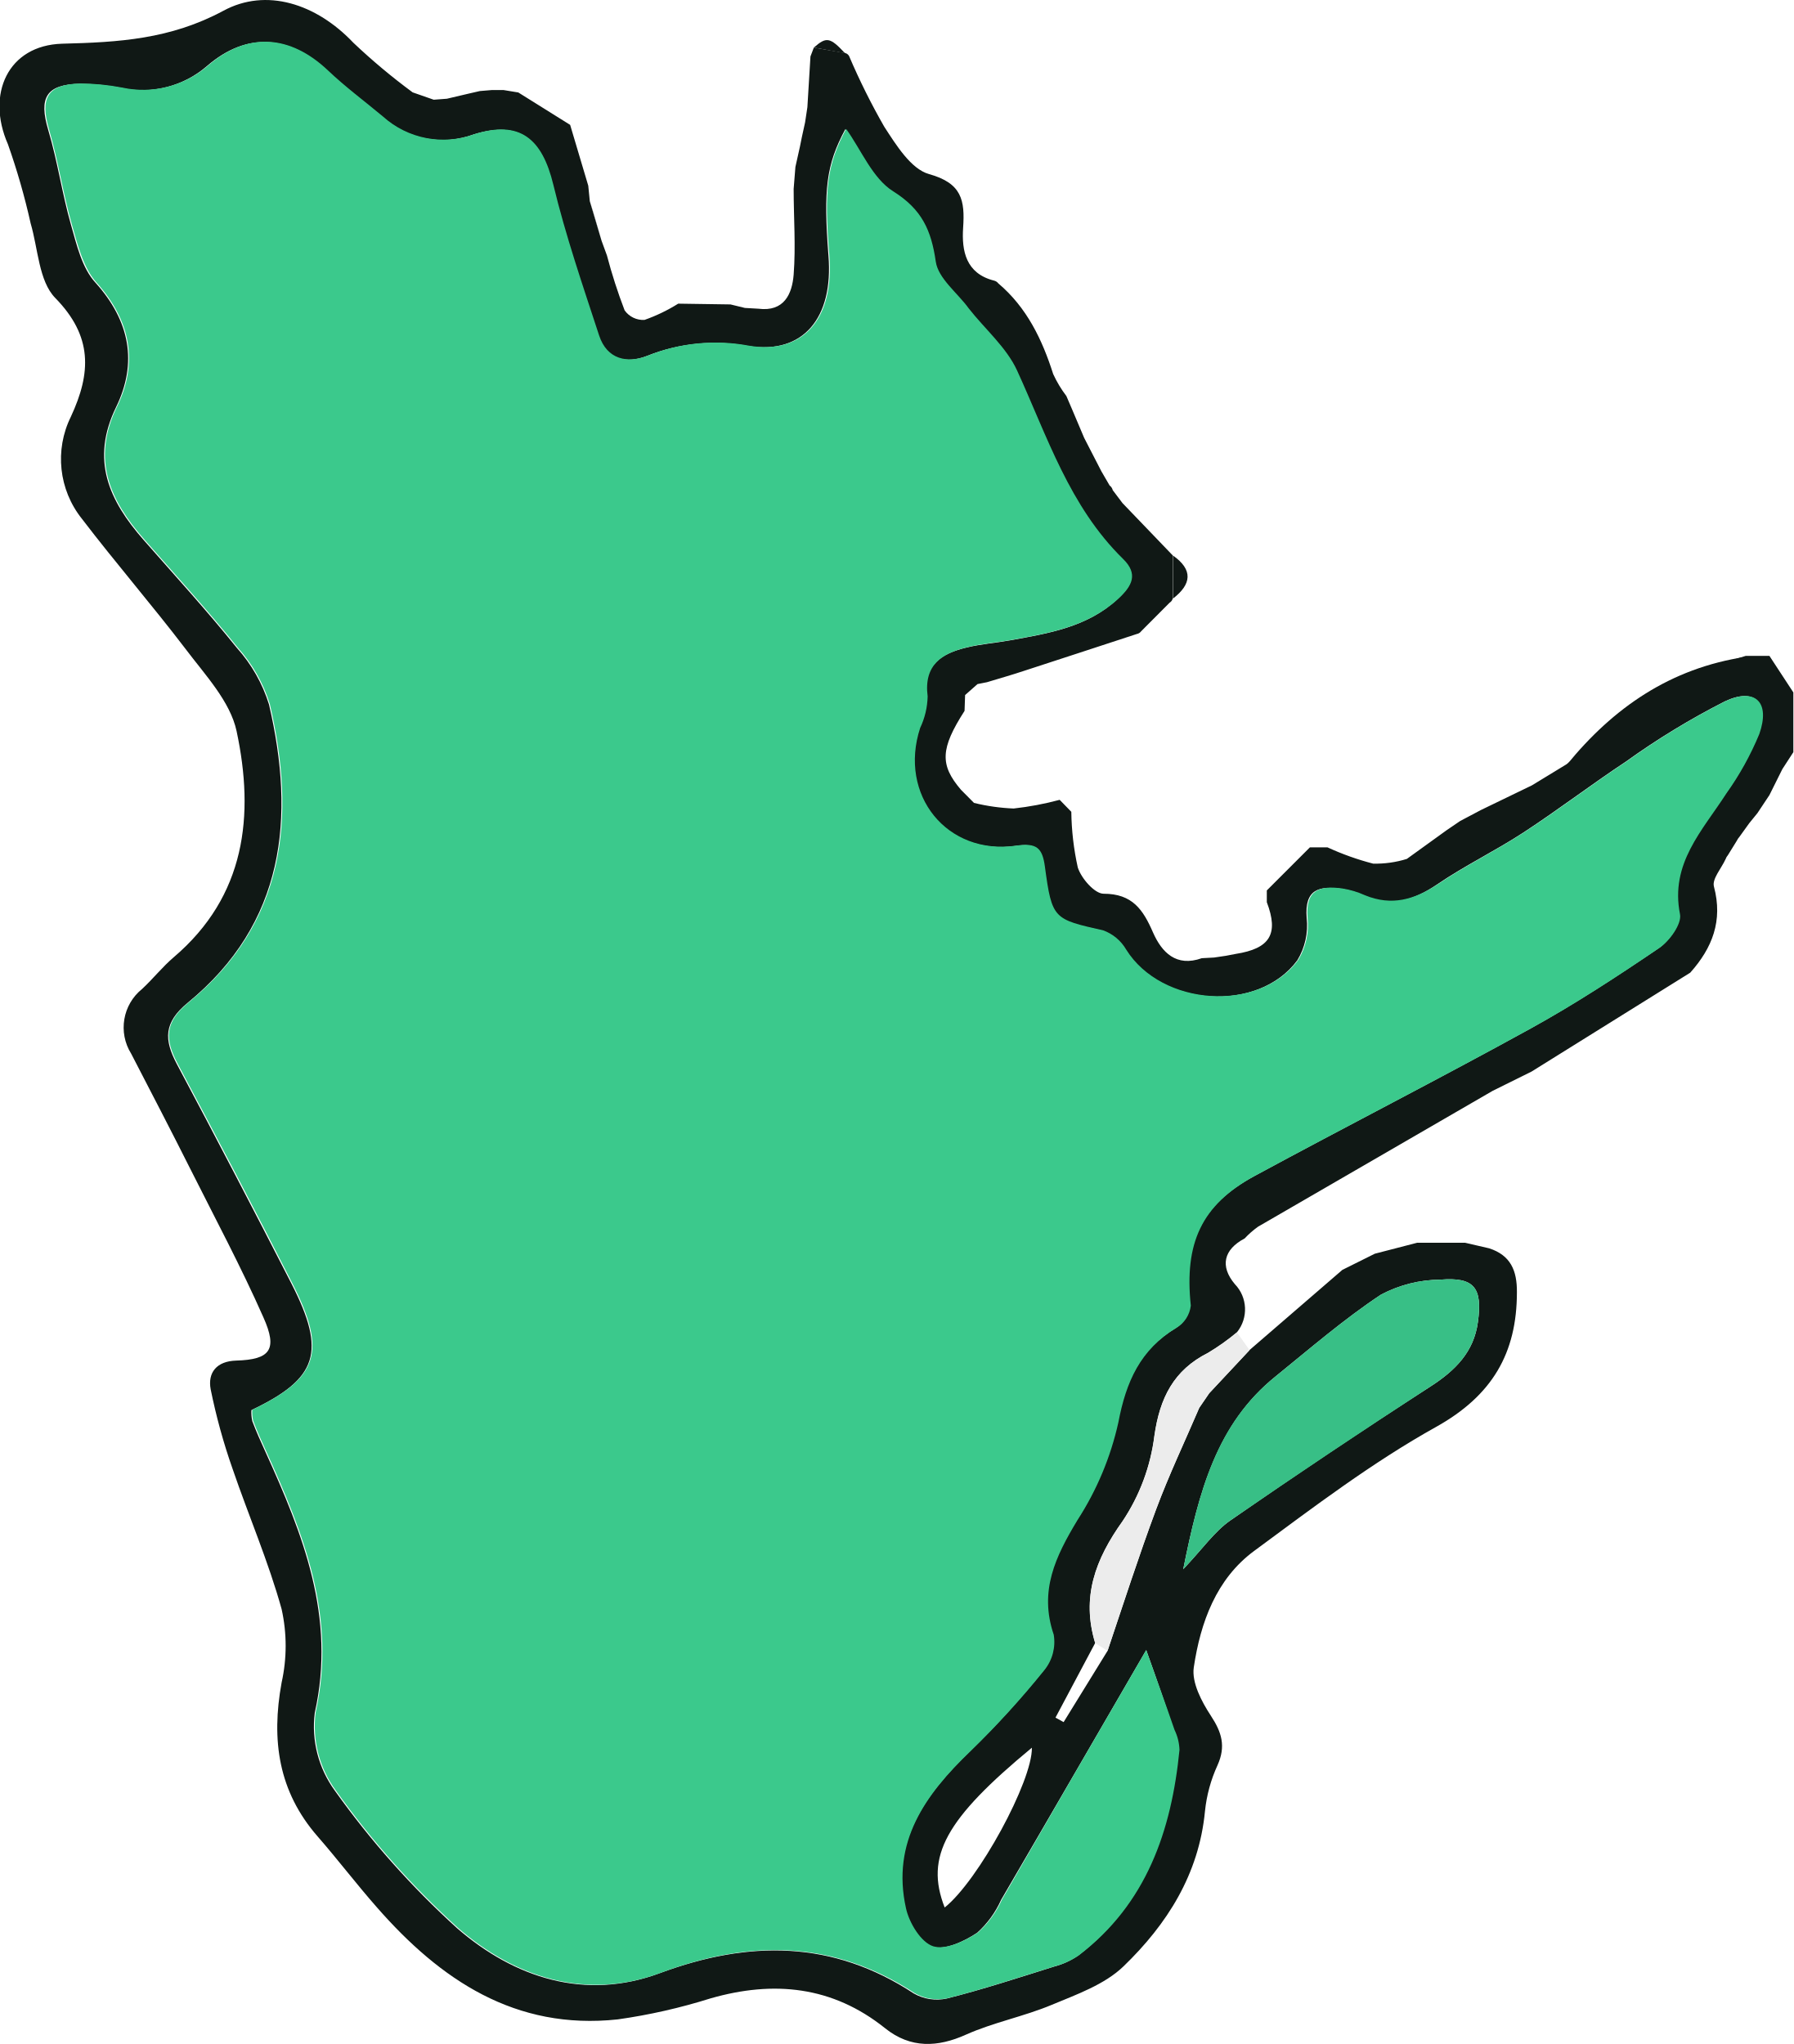
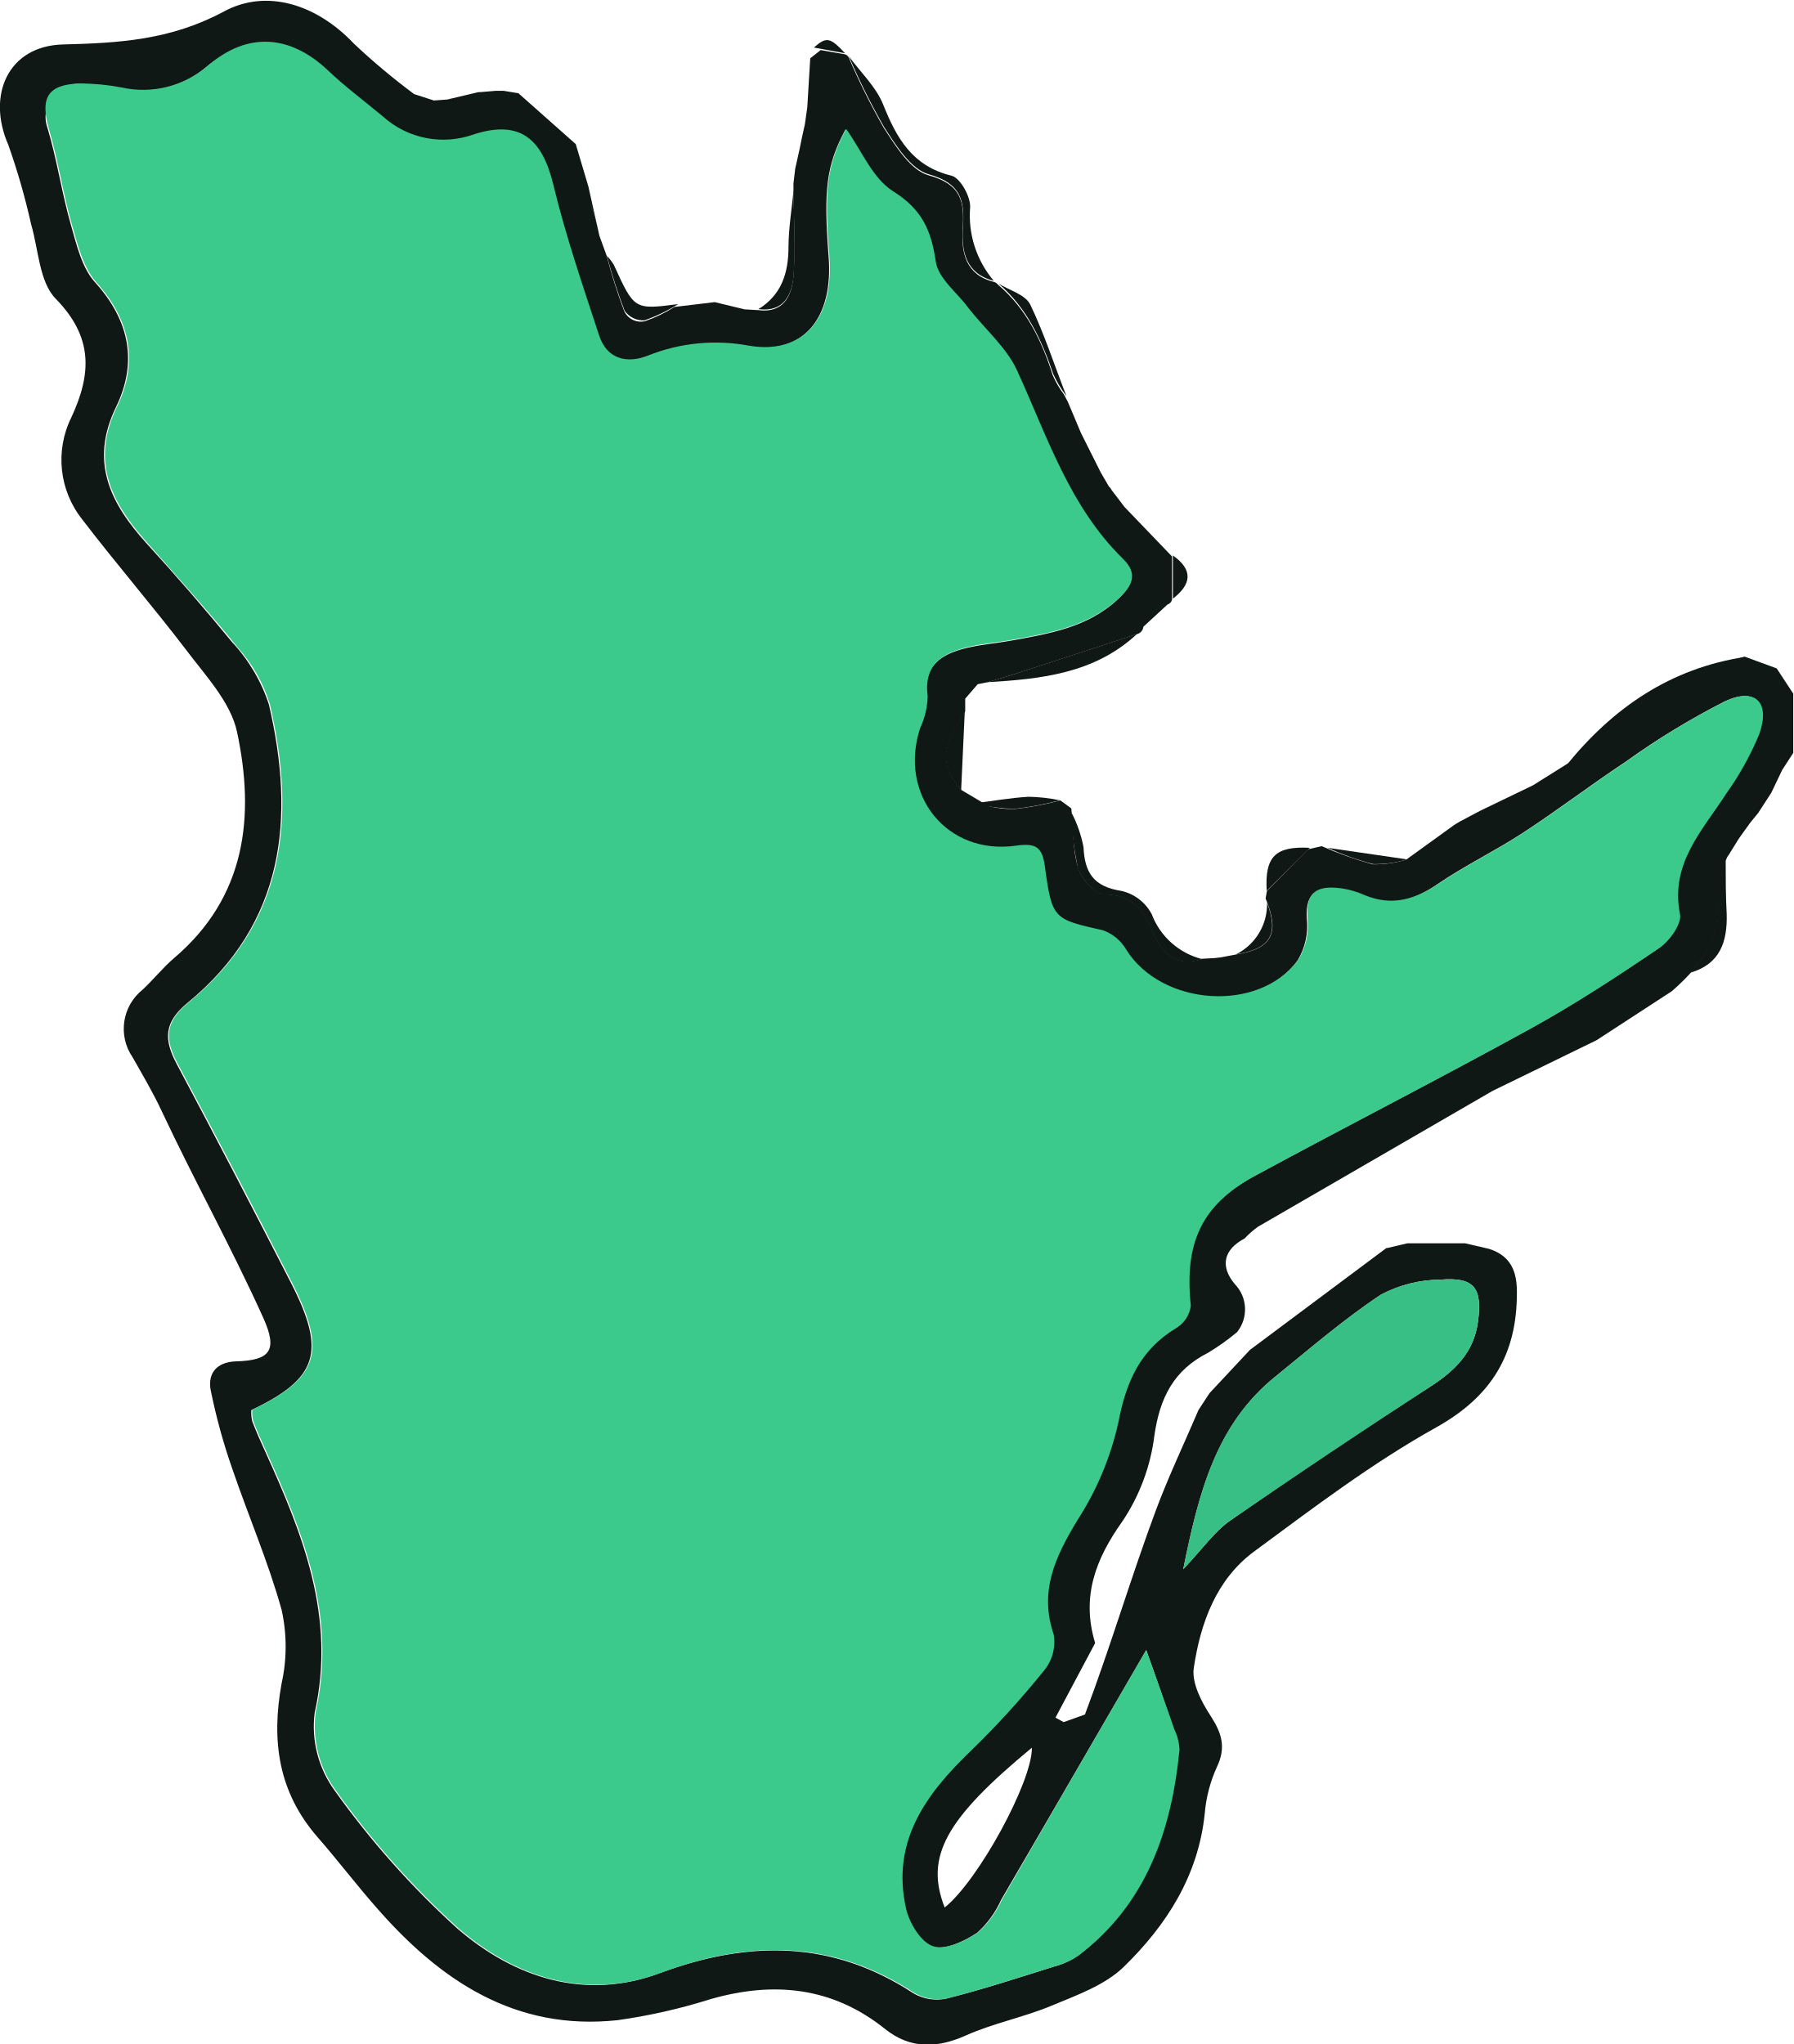
- <svg xmlns="http://www.w3.org/2000/svg" id="Layer_1" data-name="Layer 1" viewBox="0 0 163.28 186.12">
+ <svg xmlns="http://www.w3.org/2000/svg" id="Layer_1" data-name="Layer 1" viewBox="0 0 163.3 186.12">
  <defs>
-     <style>.cls-1{fill:#101815;}.cls-2{fill:#656666;}.cls-3{fill:#b7b7b7;}.cls-4{fill:#979798;}.cls-5{fill:#3bc98c;}.cls-6{fill:#38bf86;}.cls-7{fill:#ececec;}</style>
+     <style>.cls-1{fill:#101815;}.cls-2{fill:#656666;}.cls-3{fill:#b7b7b7;}.cls-4{fill:#979798;}.cls-5{fill:#3bc98c;}.cls-6{fill:#38bf86;}</style>
  </defs>
-   <path class="cls-1" d="M437.12,627.3l2.95-1.47,3.86-1h4.36l2.2.51c1.93.63,2.54,2,2.52,4,0,5.56-2.26,9.41-7.34,12.25-5.82,3.24-11.2,7.33-16.58,11.3-3.46,2.55-4.89,6.52-5.5,10.61-.2,1.37.71,3.11,1.55,4.39,1,1.52,1.39,2.79.61,4.52a13.25,13.25,0,0,0-1.14,4.18c-.55,5.75-3.46,10.31-7.42,14.13-1.71,1.65-4.24,2.55-6.52,3.5-2.55,1.07-5.33,1.6-7.85,2.73s-5,1.28-7.34-.6c-4.78-3.83-10.13-4.37-15.9-2.71a52.52,52.52,0,0,1-8.44,1.91c-9.31,1-16.13-3.58-21.93-10.21-1.85-2.1-3.55-4.34-5.4-6.46-3.56-4.09-4.23-8.75-3.27-14a15.4,15.4,0,0,0,0-6.69c-1.2-4.33-3-8.49-4.46-12.76a54.18,54.18,0,0,1-2-7.26c-.28-1.51.54-2.56,2.33-2.61,3.1-.09,3.79-1,2.47-3.94-2-4.53-4.36-8.95-6.59-13.39-1.79-3.56-3.62-7.09-5.45-10.62a4.5,4.5,0,0,1,1-5.89c1-.93,1.84-2,2.87-2.88,6.56-5.58,7.37-12.92,5.73-20.6-.58-2.7-2.86-5.11-4.63-7.46-3.05-4-6.39-7.86-9.46-11.88a8.71,8.71,0,0,1-1-9.28c1.86-4,2-7.33-1.43-10.83-1.49-1.54-1.55-4.47-2.23-6.78a62.11,62.11,0,0,0-2.07-7.21c-2-4.56,0-9,4.93-9.15,5.16-.13,9.85-.4,14.69-3,3.89-2.11,8.45-.66,11.84,2.92a57.19,57.19,0,0,0,5.39,4.51l1.92.67,1.2-.09,2-.47,1-.23,1.08-.09h1.08l1.34.22,4.72,2.95,1.65,5.54c.05.47.09.94.14,1.41.36,1.2.71,2.4,1.07,3.6l.49,1.34a48.44,48.44,0,0,0,1.61,5,2.07,2.07,0,0,0,1.81.87,15.45,15.45,0,0,0,3.07-1.48l4.76.07,1.31.32,1.23.07c2.35.3,3.07-1.35,3.21-3.1.2-2.59,0-5.21,0-7.81l.16-2,.41-1.84.18-.89.29-1.32.21-1.39.28-4.62L389,516l2.86.5a.57.57,0,0,1,.35.28,61.09,61.09,0,0,0,3.2,6.43c1.08,1.66,2.43,3.85,4.07,4.31,3,.83,3.28,2.39,3.11,4.89-.14,2.11.25,4.16,2.81,4.81a.68.68,0,0,1,.39.25c2.6,2.2,4,5.12,5,8.26a10.53,10.53,0,0,0,1.2,2l.57,1.33,1.05,2.48,1.57,3.05.75,1.29a.73.73,0,0,1,.28.42l.89,1.18,4.57,4.76c0,1.31,0,2.62,0,3.93a.57.57,0,0,1-.27.37l-2.6,2.61a.63.63,0,0,1-.4.25c-3.46,1.13-6.91,2.27-10.37,3.39-1.09.36-2.18.67-3.27,1l-.86.17-1.13,1-.05,1.44c-2.2,3.43-2.27,4.91-.33,7.18l1.19,1.2a18.15,18.15,0,0,0,3.61.51,28.07,28.07,0,0,0,4.19-.79l1.06,1.09a24.84,24.84,0,0,0,.59,5.07c.32,1,1.54,2.39,2.35,2.39,2.63,0,3.6,1.46,4.5,3.53.8,1.81,2.11,3.17,4.44,2.34l1.12-.06,1.08-.16.89-.17c3.13-.49,3.93-1.82,2.83-4.71l0-1.07,3.92-3.92h1.61a24.78,24.78,0,0,0,4.15,1.48,9.56,9.56,0,0,0,3.07-.43l3.63-2.62,1.22-.83,1.89-1,4.65-2.25,3.15-1.92c5-4,10-8,16.32-9.87H476c.72,1.11,1.45,2.22,2.18,3.33v5.44l-1,1.54L476,584.07l-1.09,1.64-.74.91-.9,1.25a1.41,1.41,0,0,0-.24.36l-.81,1.31a1.07,1.07,0,0,0-.21.36c-.38.84-1.25,1.81-1.06,2.5.83,3.11-.15,5.59-2.16,7.84l-14.44,9L450.8,611q-10.68,6.18-21.36,12.37a8.21,8.21,0,0,0-1.22,1.07c-1.9,1-2.27,2.52-.89,4.16a3.31,3.31,0,0,1,.2,4.37,20.8,20.8,0,0,1-2.64,1.88c-3.13,1.58-4.4,4.11-4.89,7.56a18,18,0,0,1-2.89,7.76c-2.49,3.49-3.77,6.93-2.5,11.11L411,668.07l.74.41,4-6.49c1.46-4.3,2.84-8.63,4.42-12.88,1.17-3.14,2.61-6.17,3.93-9.25l.91-1.33,3.68-3.94Zm-17.86,34.62c-4.43,7.62-8.8,15.19-13.21,22.74a8.94,8.94,0,0,1-2.18,3c-1.18.79-3,1.64-4.09,1.26s-2.18-2.13-2.47-3.45c-1.35-6,1.76-10.37,5.87-14.31a81.46,81.46,0,0,0,6.74-7.4,4.07,4.07,0,0,0,.84-3.21c-1.36-4,.15-7.13,2.17-10.45a27.21,27.21,0,0,0,3.71-8.86c.71-3.74,2-6.67,5.32-8.65a2.72,2.72,0,0,0,1.28-2c-.6-5.67.95-9.16,5.82-11.81,8.36-4.53,16.83-8.85,25.16-13.44,4-2.21,7.88-4.74,11.68-7.32.94-.64,2.05-2.19,1.88-3.07-.92-4.68,2-7.66,4.22-11a27.15,27.15,0,0,0,3-5.41c1-2.91-.32-4.3-3.07-3a69.19,69.19,0,0,0-9,5.48c-3.16,2.09-6.18,4.4-9.35,6.47-2.56,1.67-5.33,3-7.86,4.73-2.12,1.43-4.18,2.07-6.62,1a8,8,0,0,0-2.07-.62c-2-.27-3.37,0-3.16,2.65a6.13,6.13,0,0,1-.85,3.86c-3.58,4.85-12.44,4.21-15.66-.94a4,4,0,0,0-2.11-1.76c-4.5-1-4.65-1-5.29-5.77-.23-1.74-.75-2.21-2.61-1.94-6.31.91-10.72-4.61-8.75-10.72a7.08,7.08,0,0,0,.68-2.87c-.38-2.88,1.32-3.93,3.63-4.48,1.31-.32,2.68-.42,4-.66,3.47-.63,7-1.2,9.73-3.75,1.28-1.18,1.83-2.26.43-3.63-4.89-4.79-6.9-11.16-9.65-17.16-1-2.11-2.92-3.76-4.4-5.65-1.08-1.39-2.81-2.72-3-4.26-.41-2.85-1.26-4.76-3.88-6.4-1.88-1.18-2.9-3.76-4.28-5.68-1.73,3.24-2,5.43-1.53,11.52.46,5.65-2.29,9-7.29,8.22a16.55,16.55,0,0,0-9.23.9c-1.88.74-3.72.35-4.44-1.83-1.49-4.55-3.05-9.09-4.17-13.73-1-4.21-3-5.9-7.17-4.61a8.21,8.21,0,0,1-8.34-1.6c-1.66-1.4-3.41-2.7-5-4.19-3.45-3.27-7.33-3.55-10.93-.45a9,9,0,0,1-7.84,2,20.74,20.74,0,0,0-3.76-.37c-3.07.06-3.74,1.27-2.87,4.2s1.26,5.79,2.07,8.63c.53,1.85,1,3.95,2.25,5.3,3.12,3.48,3.82,7.26,1.87,11.29-2.36,4.83-.65,8.53,2.48,12.1,2.86,3.26,5.79,6.47,8.51,9.85a13.86,13.86,0,0,1,2.92,5.14c2.41,10.33,1.45,19.92-7.39,27.16-2.21,1.81-2.17,3.37-1,5.59,3.53,6.63,7,13.29,10.44,20,3.18,6.24,2.39,8.63-3.65,11.51a3.59,3.59,0,0,0,.08,1c.35.93.76,1.84,1.17,2.74,3.44,7.57,6.47,15.11,4.52,23.82a9.91,9.91,0,0,0,1.84,7.11,78.12,78.12,0,0,0,11.13,12.52c5.21,4.51,11.65,6.62,18.47,4.07,8.12-3,15.71-3,23.1,1.86a4.22,4.22,0,0,0,3,.46c3.29-.83,6.53-1.89,9.77-2.91a7,7,0,0,0,2.19-1c6.13-4.71,8.42-11.34,9.15-18.7a4.52,4.52,0,0,0-.45-1.82C421.06,667,420.26,664.72,419.26,661.92Zm3.37-7.36c1.78-1.88,2.84-3.43,4.27-4.43q9-6.25,18.24-12.21c2.25-1.45,3.95-3.13,4.32-5.87.43-3.12-.33-4.11-3.41-3.86a11.75,11.75,0,0,0-5.41,1.36c-3.37,2.23-6.45,4.9-9.6,7.45C425.67,641.33,424.05,647.5,422.63,654.56Zm-21.72,30.8c3.07-2.44,8-11.52,7.94-14.55C401,677.3,399.09,680.71,400.91,685.36Z" transform="translate(-314.9 -511.67)" />
+   <path class="cls-1" d="M441.13,625.31l.08,0,1.83-.43h5.25l2.2.51c1.93.63,2.54,2,2.52,4,0,5.56-2.26,9.41-7.34,12.25-5.82,3.24-11.2,7.33-16.58,11.3-3.46,2.55-4.89,6.52-5.5,10.61-.2,1.37.71,3.11,1.55,4.39,1,1.55,1.41,2.85.55,4.64a12.72,12.72,0,0,0-1.1,4.21c-.58,5.67-3.48,10.19-7.4,14-1.71,1.65-4.24,2.55-6.52,3.5-2.55,1.07-5.33,1.6-7.85,2.73s-5,1.28-7.34-.6c-4.78-3.83-10.13-4.37-15.9-2.71a52.52,52.52,0,0,1-8.44,1.91c-9.31,1-16.13-3.58-21.93-10.21-1.85-2.1-3.55-4.34-5.4-6.46-3.56-4.09-4.23-8.75-3.27-14a15.4,15.4,0,0,0,0-6.69c-1.2-4.33-3-8.49-4.46-12.76a54.18,54.18,0,0,1-2-7.26c-.28-1.51.54-2.56,2.33-2.61,3.1-.09,3.79-1,2.47-3.94-2.87-6.37-6.28-12.5-9.25-18.83-.79-1.7-1.75-3.31-2.67-4.94a4.56,4.56,0,0,1,.92-6.13c1-.93,1.84-2,2.87-2.88,6.56-5.58,7.37-12.92,5.73-20.6-.58-2.7-2.86-5.11-4.63-7.46-3.05-4-6.39-7.86-9.46-11.88a8.71,8.71,0,0,1-1-9.28c1.86-4,2-7.33-1.43-10.83-1.49-1.54-1.55-4.47-2.23-6.78a62.11,62.11,0,0,0-2.07-7.21c-2-4.56,0-9,4.93-9.15,5.16-.13,9.85-.4,14.69-3,3.89-2.11,8.45-.66,11.84,2.92a60.74,60.74,0,0,0,5.49,4.6l1.8.58,1.22-.09,2.83-.67.14,0,1.42-.12.74,0,1.34.22,5.22,4.63,1.15,3.86v0l1,4.48.67,1.84a49.15,49.15,0,0,0,1.58,5,1.66,1.66,0,0,0,1.92.94,12.54,12.54,0,0,0,2.66-1.29l3.67-.44,2.73.66,1.23.07c2.35.3,3.07-1.35,3.21-3.1.21-2.79,0-5.61,0-8.41l.16-1.36.41-1.84.18-.89.29-1.32.22-1.54.27-4.47.95-.75,2.2.38a.57.57,0,0,1,.35.28,61.09,61.09,0,0,0,3.2,6.43c1.08,1.66,2.43,3.85,4.07,4.31,3,.83,3.28,2.39,3.11,4.89-.14,2.11.25,4.16,2.81,4.81a.68.68,0,0,1,.39.25c2.6,2.2,4,5.12,5,8.26a8.2,8.2,0,0,0,1,1.72l.38.71c.4.94.79,1.89,1.19,2.83l1.8,3.59.75,1.29a.76.76,0,0,1,.23.3l1.19,1.56,4.32,4.5c0,1.31,0,2.62,0,3.93a.61.61,0,0,1-.42.45L419,568.74a.76.76,0,0,1-.58.67c-3.46,1.13-6.91,2.27-10.37,3.39-1.09.36-2.18.67-3.27,1l-.86.17-1.14,1.32,0,1.16c-2.2,3.43-2.27,4.9-.34,7.16l2.46,1.46a9.42,9.42,0,0,0,2.35.27,28.07,28.07,0,0,0,4.19-.79l1,.73c.22,1.81.09,3.73.63,5.43.32,1,1.54,2.39,2.35,2.39,2.63,0,3.6,1.46,4.5,3.53.8,1.81,2.11,3.17,4.44,2.34l1.12-.06.6-.07,1.37-.26c3.27-.52,4-1.94,2.68-5.1l.12-.68L434,589l1.24-.28a35,35,0,0,0,4.63,1.65,9.56,9.56,0,0,0,3.07-.43l4.36-3.15.49-.3,1.89-1,4.79-2.31,3.19-2c4.95-3.93,9.89-7.88,16.09-9.72l2.91,1.07,1.51,2.3,0,5.4-1,1.54-1,2.09-1.18,1.82-.74.91-.9,1.25-.17.25-.88,1.42a1.07,1.07,0,0,0-.21.36c-.38.84-1.25,1.81-1.06,2.5,1,3.92-.77,6.83-3.92,9.56l-6.85,4.46L450.8,611q-10.68,6.18-21.36,12.37a8.21,8.21,0,0,0-1.22,1.07c-1.9,1-2.27,2.52-.89,4.16a3.31,3.31,0,0,1,.2,4.37,20.8,20.8,0,0,1-2.64,1.88c-3.13,1.58-4.4,4.11-4.89,7.56a18,18,0,0,1-2.89,7.76c-2.49,3.49-3.77,6.93-2.5,11.11L411,668.07l.74.41,1.94-.69c2.33-6.17,4.19-12.51,6.49-18.68,1.15-3.07,2.55-6,3.85-9.05l1-1.53,3.68-3.94Zm-21.87,36.61c-4.43,7.62-8.8,15.19-13.21,22.74a8.94,8.94,0,0,1-2.18,3c-1.18.79-3,1.64-4.09,1.26s-2.18-2.13-2.47-3.45c-1.35-6,1.76-10.37,5.87-14.31a81.46,81.46,0,0,0,6.74-7.4,4.07,4.07,0,0,0,.84-3.21c-1.36-4,.15-7.13,2.17-10.45a27.21,27.21,0,0,0,3.71-8.86c.71-3.74,2-6.67,5.32-8.65a2.72,2.72,0,0,0,1.28-2c-.6-5.67.95-9.16,5.82-11.81,8.36-4.53,16.83-8.85,25.16-13.44,4-2.21,7.88-4.74,11.68-7.32.94-.64,2.05-2.19,1.88-3.07-.92-4.68,2-7.66,4.22-11a27.15,27.15,0,0,0,3-5.41c1-2.91-.32-4.3-3.07-3a69.19,69.19,0,0,0-9,5.48c-3.16,2.09-6.18,4.4-9.35,6.47-2.56,1.67-5.33,3-7.86,4.73-2.18,1.48-4.31,2.1-6.84.94a6.63,6.63,0,0,0-2-.55c-1.87-.21-3.16.17-3,2.68a6.13,6.13,0,0,1-.85,3.86c-3.58,4.85-12.44,4.21-15.66-.94a4,4,0,0,0-2.11-1.76c-4.5-1-4.65-1-5.29-5.77-.23-1.74-.75-2.21-2.61-1.94-6.31.91-10.72-4.61-8.75-10.72a7.08,7.08,0,0,0,.68-2.87c-.38-2.88,1.32-3.93,3.63-4.48,1.31-.32,2.68-.42,4-.66,3.47-.63,7-1.2,9.73-3.75,1.28-1.18,1.83-2.26.43-3.63-4.89-4.79-6.9-11.16-9.65-17.16-1-2.11-2.92-3.76-4.4-5.65-1.08-1.39-2.81-2.72-3-4.26-.41-2.85-1.26-4.76-3.88-6.4-1.88-1.18-2.9-3.76-4.28-5.68-1.73,3.24-2,5.43-1.53,11.52.46,5.65-2.29,9-7.29,8.22a16.55,16.55,0,0,0-9.23.9c-1.88.74-3.72.35-4.44-1.83-1.53-4.67-3.13-9.32-4.26-14.09A5.65,5.65,0,0,0,357.9,524a8.18,8.18,0,0,1-8.2-1.64c-1.66-1.4-3.41-2.7-5-4.19a8.16,8.16,0,0,0-11-.41,9,9,0,0,1-7.81,1.93,21.66,21.66,0,0,0-3.67-.38,3,3,0,0,0-3,4c.87,2.89,1.3,5.92,2.13,8.82.53,1.85,1,3.95,2.25,5.3,3.12,3.48,3.82,7.26,1.87,11.29-2.44,5-.53,8.79,2.81,12.47q4,4.38,7.74,8.94a15.32,15.32,0,0,1,3.36,5.68c2.41,10.33,1.45,19.92-7.39,27.16-2.21,1.81-2.17,3.37-1,5.59,3.53,6.63,7,13.29,10.44,20,3.18,6.24,2.39,8.63-3.65,11.51a3.59,3.59,0,0,0,.08,1c.35.93.76,1.84,1.17,2.74,3.44,7.57,6.47,15.11,4.52,23.82a9.91,9.91,0,0,0,1.84,7.11,78.12,78.12,0,0,0,11.13,12.52c5.21,4.51,11.65,6.62,18.47,4.07,8.12-3,15.71-3,23.1,1.86a4.22,4.22,0,0,0,3,.46c3.29-.83,6.53-1.89,9.77-2.91a7,7,0,0,0,2.19-1c6.13-4.71,8.42-11.34,9.15-18.7a4.52,4.52,0,0,0-.45-1.82C421.06,667,420.26,664.72,419.26,661.92Zm3.37-7.36c1.78-1.88,2.84-3.43,4.27-4.43q9-6.25,18.24-12.21c2.25-1.45,3.95-3.13,4.32-5.87.43-3.12-.33-4.11-3.41-3.86a11.75,11.75,0,0,0-5.41,1.36c-3.37,2.23-6.45,4.9-9.6,7.45C425.67,641.33,424.05,647.5,422.63,654.56Zm-21.72,30.8c3.07-2.44,8-11.52,7.94-14.55C401,677.3,399.09,680.71,400.91,685.36Z" transform="translate(-314.9 -511.67)" />
+   <path class="cls-1" d="M405.38,537.24c-2.56-.65-2.95-2.7-2.81-4.81.17-2.5-.15-4.06-3.11-4.89-1.64-.46-3-2.65-4.07-4.31a61.09,61.09,0,0,1-3.2-6.43c1.06,1.45,2.47,2.77,3.12,4.39,1.23,3.08,2.66,5.61,6.23,6.48.78.2,1.73,1.89,1.69,2.86A9.18,9.18,0,0,0,405.38,537.24Z" transform="translate(-314.9 -511.67)" />
+   <path class="cls-1" d="M424.34,599c-2.33.83-3.64-.53-4.44-2.34-.9-2.07-1.87-3.54-4.5-3.53-.81,0-2-1.4-2.35-2.39a24.84,24.84,0,0,1-.59-5.07,11.62,11.62,0,0,1,1.09,3.12c.1,2.35.93,3.62,3.44,4a4.16,4.16,0,0,1,2.77,2.12A6.65,6.65,0,0,0,424.34,599Z" transform="translate(-314.9 -511.67)" />
  <path class="cls-1" d="M473.84,571.48c-6.3,1.86-11.3,5.89-16.32,9.87C461.78,576.1,467,572.51,473.84,571.48Z" transform="translate(-314.9 -511.67)" />
+   <path class="cls-1" d="M404.78,573.79c1.09-.32,2.18-.63,3.27-1,3.46-1.12,6.91-2.26,10.37-3.39C414.55,573,409.7,573.5,404.78,573.79Z" transform="translate(-314.9 -511.67)" />
+   <path class="cls-1" d="M387.16,528.91c0,2.6.2,5.22,0,7.81-.14,1.75-.86,3.4-3.21,3.1,2.12-1.31,2.74-3.3,2.74-5.69C386.7,532.39,387,530.65,387.16,528.91Z" transform="translate(-314.9 -511.67)" />
+   <path class="cls-1" d="M468.8,600.24c2-2.25,3-4.73,2.16-7.84-.19-.69.68-1.66,1.06-2.5,0,1.67,0,3.34.09,5C472.18,597.42,471.51,599.46,468.8,600.24Z" transform="translate(-314.9 -511.67)" />
+   <path class="cls-1" d="M412,547.74a10.53,10.53,0,0,1-1.2-2c-1.06-3.14-2.43-6.06-5-8.26,1,.64,2.46,1,2.91,1.94C410,542.1,410.92,545,412,547.74Z" transform="translate(-314.9 -511.67)" />
+   <path class="cls-1" d="M376.65,539.36a15.45,15.45,0,0,1-3.07,1.48,2.07,2.07,0,0,1-1.81-.87,48.44,48.44,0,0,1-1.61-5,4.48,4.48,0,0,1,.63.82C372.65,539.88,372.65,539.88,376.65,539.36Z" transform="translate(-314.9 -511.67)" />
+   <path class="cls-1" d="M443,589.92a9.56,9.56,0,0,1-3.07.43,24.78,24.78,0,0,1-4.15-1.48Z" transform="translate(-314.9 -511.67)" />
+   <path class="cls-1" d="M411.4,584.54a28.07,28.07,0,0,1-4.19.79,18.15,18.15,0,0,1-3.61-.51c1.65-.21,3.29-.5,4.95-.6A15.46,15.46,0,0,1,411.4,584.54Z" transform="translate(-314.9 -511.67)" />
+   <path class="cls-1" d="M434.15,588.87l-3.92,3.92C430.05,589.68,431,588.7,434.15,588.87Z" transform="translate(-314.9 -511.67)" />
+   <path class="cls-1" d="M402.41,583.62c-1.94-2.27-1.87-3.75.33-7.18Z" transform="translate(-314.9 -511.67)" />
+   <path class="cls-1" d="M430.26,593.86c1.1,2.89.3,4.22-2.83,4.71A5.1,5.1,0,0,0,430.26,593.86Z" transform="translate(-314.9 -511.67)" />
  <path class="cls-2" d="M368.46,528.58,366.81,523Z" transform="translate(-314.9 -511.67)" />
  <path class="cls-2" d="M454.37,583.27l-4.65,2.25Z" transform="translate(-314.9 -511.67)" />
  <path class="cls-2" d="M388.69,516.89l-.28,4.62C388.5,520,388.6,518.43,388.69,516.89Z" transform="translate(-314.9 -511.67)" />
  <path class="cls-1" d="M421.69,566.18c0-1.31,0-2.62,0-3.93C423.55,563.56,423.39,564.87,421.69,566.18Z" transform="translate(-314.9 -511.67)" />
  <path class="cls-3" d="M443.93,624.84l-3.86,1Z" transform="translate(-314.9 -511.67)" />
  <path class="cls-2" d="M418.82,569.16l2.6-2.61Z" transform="translate(-314.9 -511.67)" />
  <path class="cls-4" d="M450.8,611l3.56-1.74Z" transform="translate(-314.9 -511.67)" />
  <path class="cls-2" d="M369.67,533.59c-.36-1.2-.71-2.4-1.07-3.6C369,531.19,369.31,532.39,369.67,533.59Z" transform="translate(-314.9 -511.67)" />
  <path class="cls-1" d="M391.84,516.52,389,516C390.14,515,390.47,515.05,391.84,516.52Z" transform="translate(-314.9 -511.67)" />
  <path class="cls-2" d="M413.62,551.55l-1.05-2.48Z" transform="translate(-314.9 -511.67)" />
  <path class="cls-3" d="M450.49,625.34l-2.2-.51Z" transform="translate(-314.9 -511.67)" />
  <path class="cls-2" d="M387.73,525.11l-.41,1.84Z" transform="translate(-314.9 -511.67)" />
  <path class="cls-2" d="M357.61,520.19l-2,.47Z" transform="translate(-314.9 -511.67)" />
  <path class="cls-2" d="M354.42,520.75l-1.92-.67Z" transform="translate(-314.9 -511.67)" />
  <path class="cls-4" d="M474.92,585.71l1.09-1.64Z" transform="translate(-314.9 -511.67)" />
  <path class="cls-4" d="M473.28,587.87l.9-1.25Z" transform="translate(-314.9 -511.67)" />
-   <path class="cls-2" d="M425.46,598.9" transform="translate(-314.9 -511.67)" />
+   <path class="cls-2" d="M426.54,598.74l-1.08.16Z" transform="translate(-314.9 -511.67)" />
  <path class="cls-2" d="M447.83,586.47l-1.22.83Z" transform="translate(-314.9 -511.67)" />
  <path class="cls-4" d="M472.23,589.54l.81-1.31Z" transform="translate(-314.9 -511.67)" />
  <path class="cls-2" d="M402.79,575l1.13-1Z" transform="translate(-314.9 -511.67)" />
  <path class="cls-2" d="M417.11,557.49l-.89-1.18Z" transform="translate(-314.9 -511.67)" />
  <path class="cls-2" d="M415.94,555.89l-.75-1.29Z" transform="translate(-314.9 -511.67)" />
  <path class="cls-2" d="M382.72,539.75l-1.31-.32Z" transform="translate(-314.9 -511.67)" />
  <path class="cls-2" d="M388.2,522.9l-.29,1.32Z" transform="translate(-314.9 -511.67)" />
  <path class="cls-2" d="M362.09,520.09l-1.34-.22Z" transform="translate(-314.9 -511.67)" />
  <path class="cls-2" d="M359.67,519.87l-1.08.09Z" transform="translate(-314.9 -511.67)" />
  <path class="cls-5" d="M419.26,661.92c1,2.8,1.8,5,2.58,7.27a4.52,4.52,0,0,1,.45,1.82c-.73,7.36-3,14-9.15,18.7a7,7,0,0,1-2.19,1c-3.24,1-6.48,2.08-9.77,2.91a4.22,4.22,0,0,1-3-.46c-7.39-4.84-15-4.89-23.1-1.86-6.82,2.55-13.26.44-18.47-4.07a78.12,78.12,0,0,1-11.13-12.52,9.91,9.91,0,0,1-1.84-7.11c1.95-8.71-1.08-16.25-4.52-23.82-.41-.9-.82-1.81-1.17-2.74a3.59,3.59,0,0,1-.08-1c6-2.88,6.83-5.27,3.65-11.51-3.41-6.7-6.91-13.36-10.44-20-1.18-2.22-1.22-3.78,1-5.59,8.84-7.24,9.8-16.83,7.39-27.16a13.86,13.86,0,0,0-2.92-5.14c-2.72-3.38-5.65-6.59-8.51-9.85-3.13-3.57-4.84-7.27-2.48-12.1,1.95-4,1.25-7.81-1.87-11.29-1.22-1.35-1.72-3.45-2.25-5.3-.81-2.84-1.24-5.79-2.07-8.63s-.2-4.14,2.87-4.2a20.74,20.74,0,0,1,3.76.37,9,9,0,0,0,7.84-2c3.6-3.1,7.48-2.82,10.93.45,1.57,1.49,3.32,2.79,5,4.19a8.21,8.21,0,0,0,8.34,1.6c4.13-1.29,6.15.4,7.17,4.61,1.12,4.64,2.68,9.18,4.17,13.73.72,2.18,2.56,2.57,4.44,1.83a16.55,16.55,0,0,1,9.23-.9c5,.83,7.75-2.57,7.29-8.22-.5-6.09-.2-8.28,1.53-11.52,1.38,1.92,2.4,4.5,4.28,5.68,2.62,1.64,3.47,3.55,3.88,6.4.22,1.54,2,2.87,3,4.26,1.48,1.89,3.43,3.54,4.4,5.65,2.75,6,4.76,12.37,9.65,17.16,1.4,1.37.85,2.45-.43,3.63-2.77,2.55-6.26,3.12-9.73,3.75-1.34.24-2.71.34-4,.66-2.31.55-4,1.6-3.63,4.48a7.08,7.08,0,0,1-.68,2.87c-2,6.11,2.44,11.63,8.75,10.72,1.86-.27,2.38.2,2.61,1.94.64,4.75.79,4.76,5.29,5.77a4,4,0,0,1,2.11,1.76c3.22,5.15,12.08,5.79,15.66.94a6.13,6.13,0,0,0,.85-3.86c-.21-2.6,1.18-2.92,3.16-2.65a8,8,0,0,1,2.07.62c2.44,1,4.5.39,6.62-1,2.53-1.71,5.3-3.06,7.86-4.73,3.17-2.07,6.19-4.38,9.35-6.47a69.19,69.19,0,0,1,9-5.48c2.75-1.26,4.08.13,3.07,3a27.15,27.15,0,0,1-3,5.41c-2.18,3.39-5.14,6.37-4.22,11,.17.88-.94,2.43-1.88,3.07-3.8,2.58-7.66,5.11-11.68,7.32-8.33,4.59-16.8,8.91-25.16,13.44-4.87,2.65-6.42,6.14-5.82,11.81a2.72,2.72,0,0,1-1.28,2c-3.32,2-4.61,4.91-5.32,8.65a27.21,27.21,0,0,1-3.71,8.86c-2,3.32-3.53,6.45-2.17,10.45a4.07,4.07,0,0,1-.84,3.21,81.46,81.46,0,0,1-6.74,7.4c-4.11,3.94-7.22,8.26-5.87,14.31.29,1.32,1.36,3.09,2.47,3.45s2.91-.47,4.09-1.26a8.94,8.94,0,0,0,2.18-3C410.46,677.11,414.83,669.54,419.26,661.92Z" transform="translate(-314.9 -511.67)" />
  <path class="cls-6" d="M422.63,654.56c1.42-7.06,3-13.23,8.41-17.56,3.15-2.55,6.23-5.22,9.6-7.45a11.75,11.75,0,0,1,5.41-1.36c3.08-.25,3.84.74,3.41,3.86-.37,2.74-2.07,4.42-4.32,5.87q-9.22,6-18.24,12.21C425.47,651.13,424.41,652.68,422.63,654.56Z" transform="translate(-314.9 -511.67)" />
-   <path class="cls-7" d="M427.53,633l1.14,1.61L425,638.53l-.91,1.33c-1.32,3.08-2.76,6.11-3.93,9.25-1.58,4.25-3,8.58-4.42,12.88l-1.12-.7c-1.27-4.18,0-7.62,2.5-11.11a18,18,0,0,0,2.89-7.76c.49-3.45,1.76-6,4.89-7.56A20.8,20.8,0,0,0,427.53,633Z" transform="translate(-314.9 -511.67)" />
  <path class="cls-3" d="M424.08,639.86l.91-1.33Z" transform="translate(-314.9 -511.67)" />
</svg>
